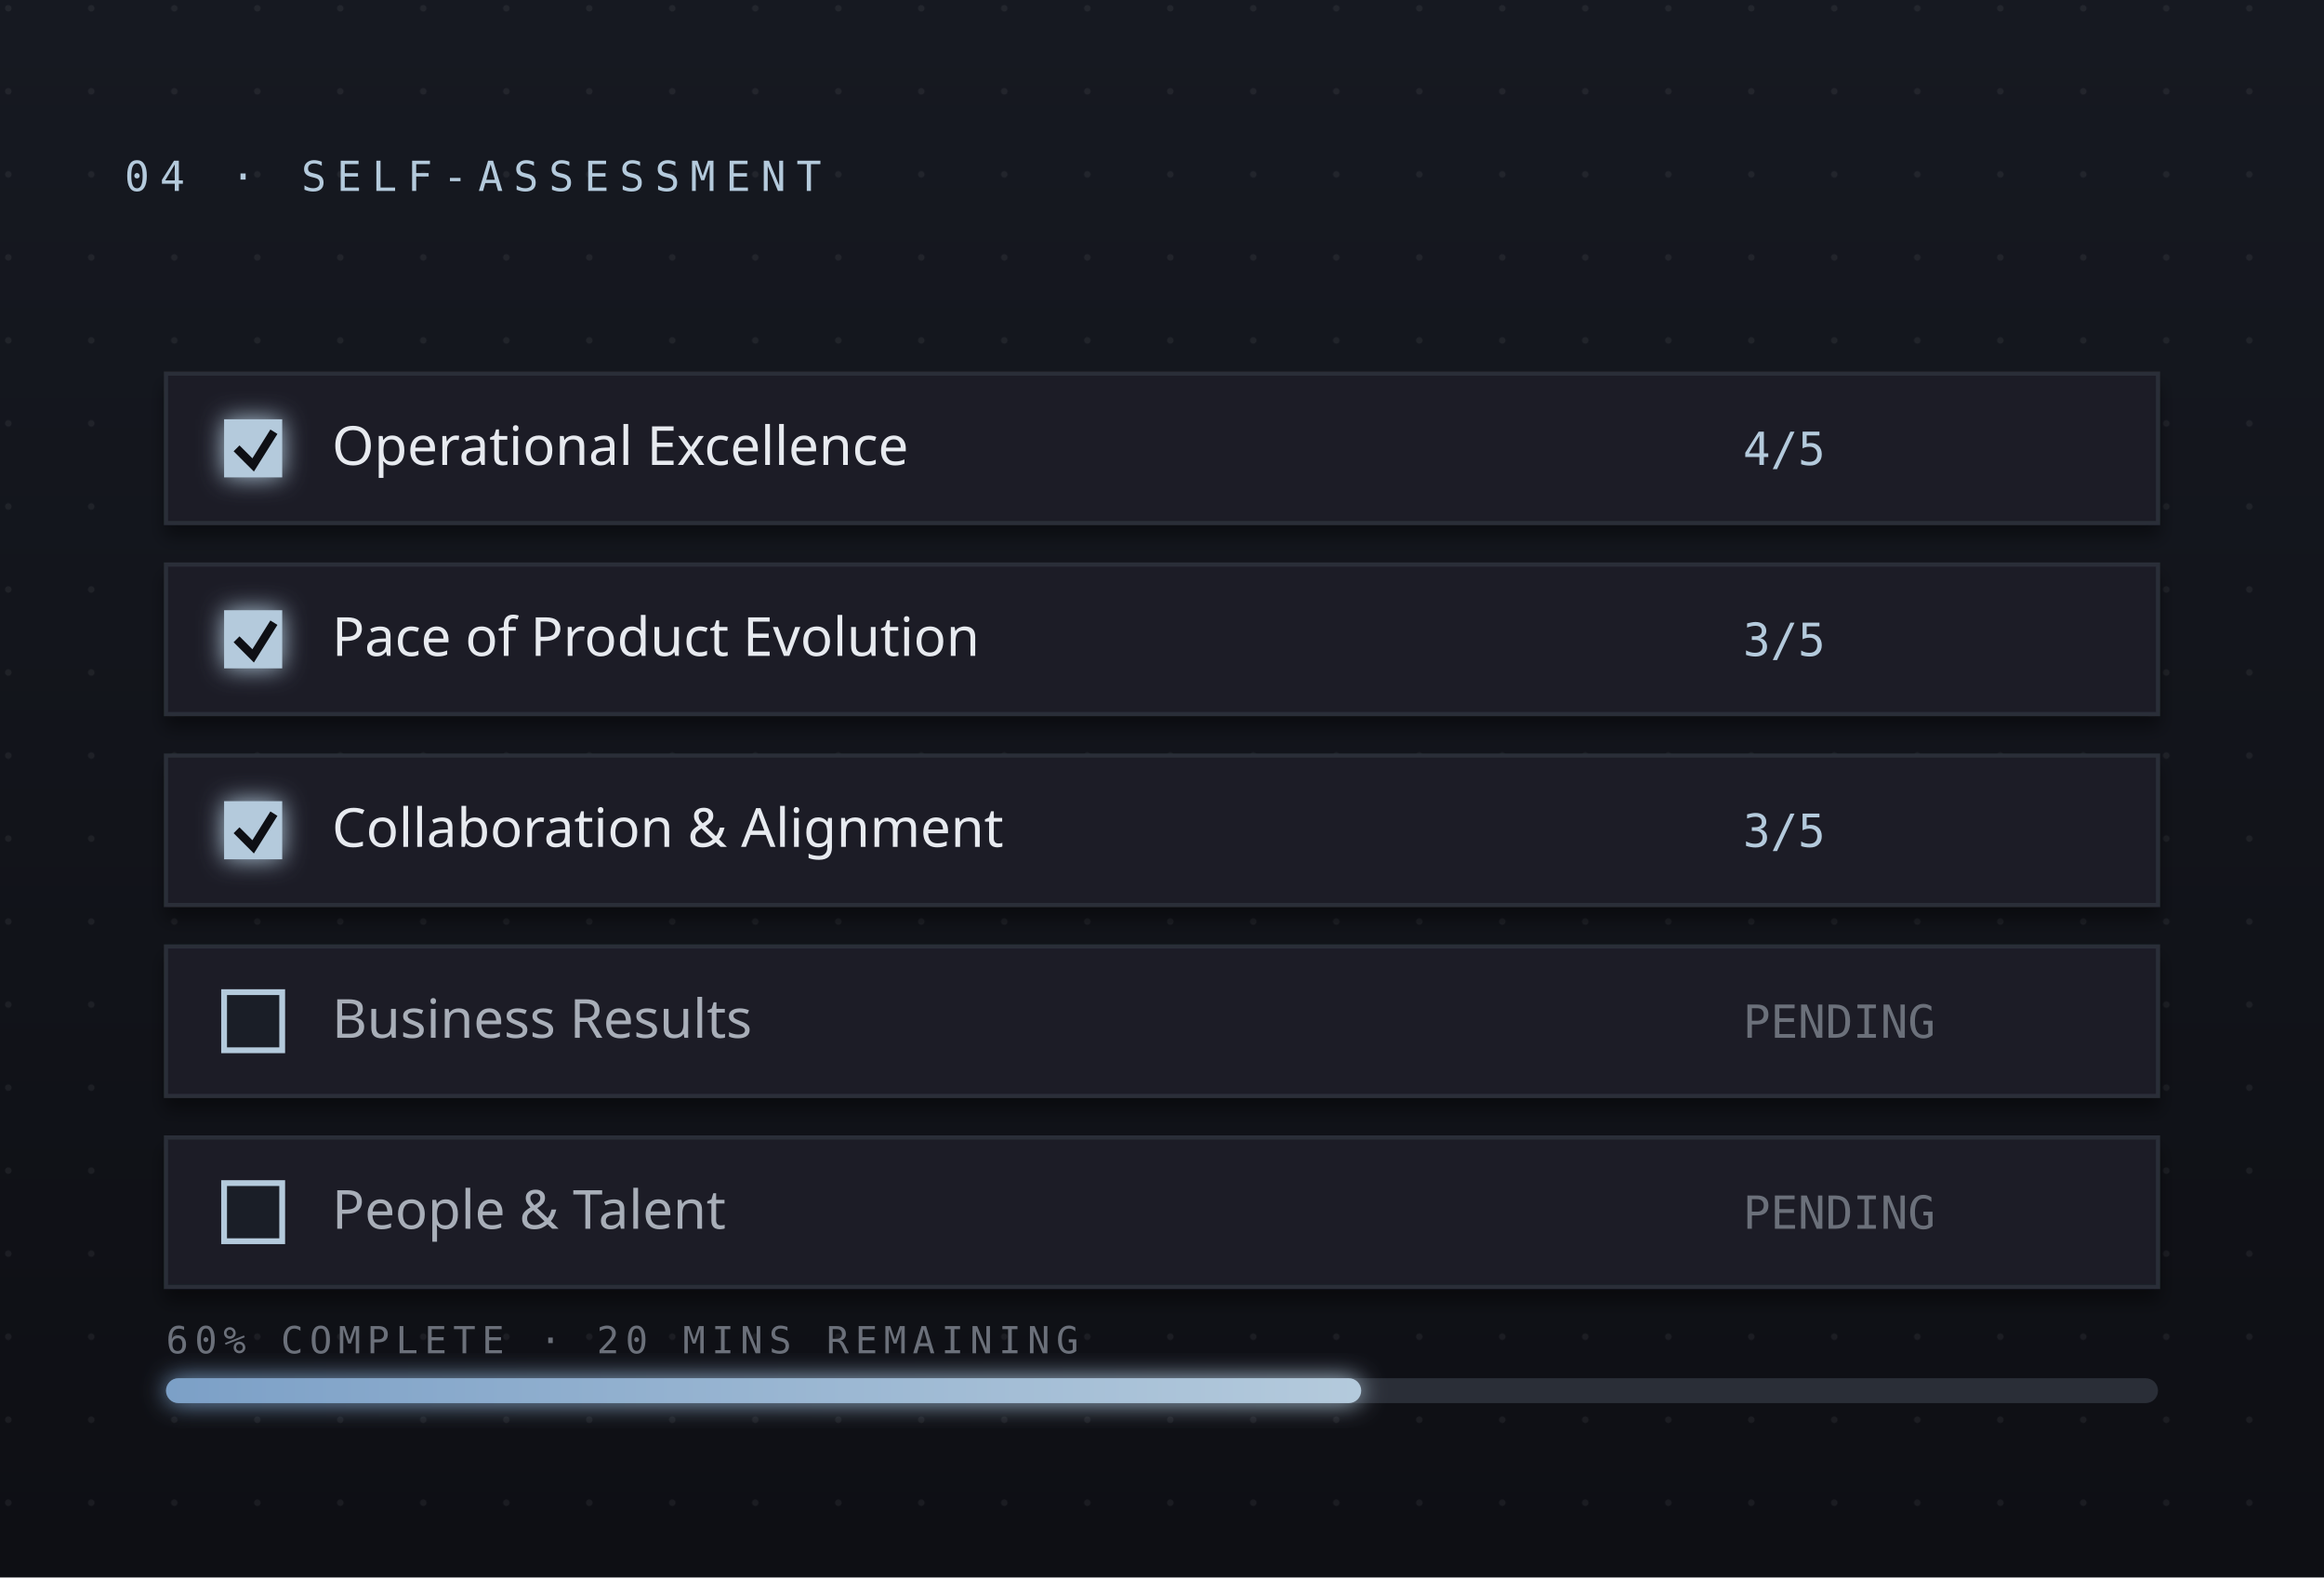
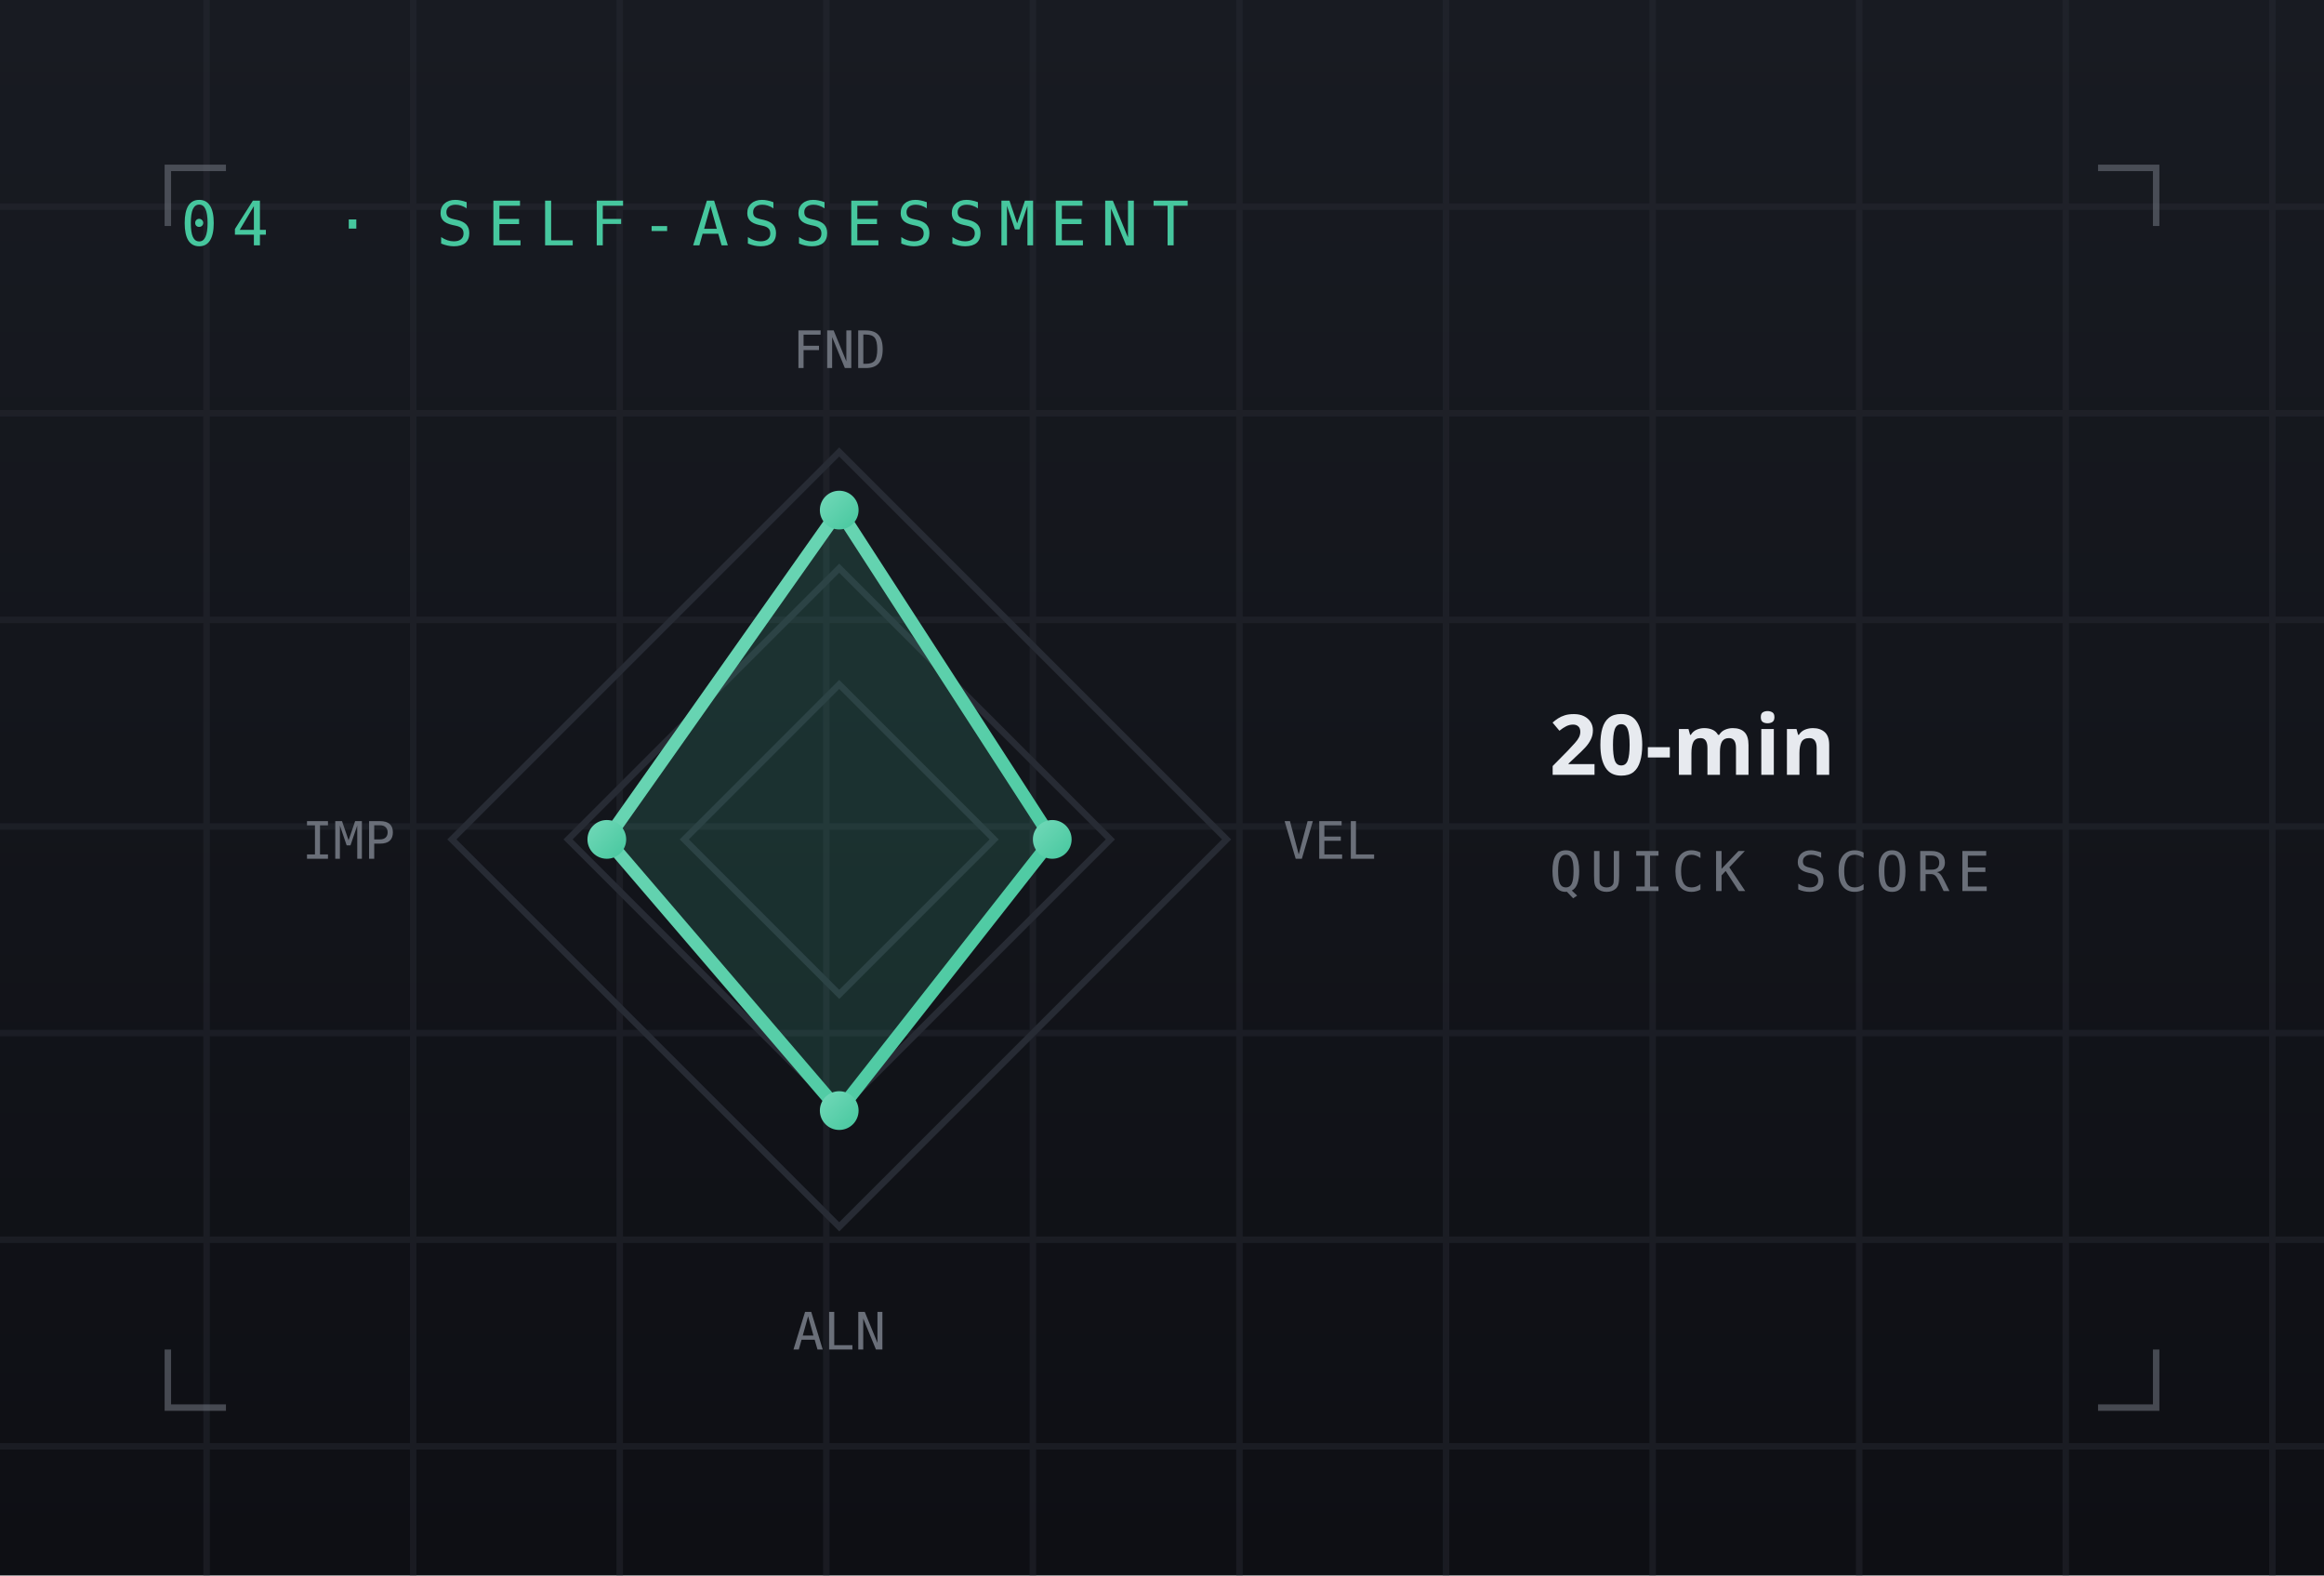
- <svg xmlns="http://www.w3.org/2000/svg" viewBox="0 0 560 380" font-family="Manrope,sans-serif">
+ <svg xmlns="http://www.w3.org/2000/svg" viewBox="0 0 360 244" font-family="'Manrope','Segoe UI',system-ui,sans-serif">
  <defs>
-     <linearGradient id="bg" x1="0%" y1="0%" x2="0%" y2="100%">
-       <stop offset="0%" stop-color="#161921" />
-       <stop offset="100%" stop-color="#0E0F14" />
+     <linearGradient id="pg" x1="0" y1="0" x2="0" y2="1">
+       <stop offset="0" stop-color="#181B22" />
+       <stop offset="1" stop-color="#0E0F14" />
    </linearGradient>
-     <linearGradient id="bgDark" x1="0%" y1="0%" x2="0%" y2="100%">
-       <stop offset="0%" stop-color="#0a0b0f" />
-       <stop offset="100%" stop-color="#0E0F14" />
+     <linearGradient id="acc" x1="0" y1="0" x2="1" y2="1">
+       <stop offset="0" stop-color="#73D9B9" />
+       <stop offset="1" stop-color="#46C79E" />
    </linearGradient>
-     <linearGradient id="node" x1="0%" y1="0%" x2="100%" y2="100%">
-       <stop offset="0%" stop-color="#B4CADC" />
-       <stop offset="100%" stop-color="#7CA0C7" />
-     </linearGradient>
-     <linearGradient id="nodeDark" x1="0%" y1="0%" x2="100%" y2="100%">
-       <stop offset="0%" stop-color="#7CA0C7" />
-       <stop offset="100%" stop-color="#3a546e" />
-     </linearGradient>
-     <linearGradient id="accentGrad" x1="0%" y1="0%" x2="100%" y2="0%">
-       <stop offset="0%" stop-color="#7CA0C7" />
-       <stop offset="100%" stop-color="#B4CADC" />
-     </linearGradient>
-     <linearGradient id="step1" x1="0%" y1="0%" x2="0%" y2="100%">
-       <stop offset="0%" stop-color="#1c2029" />
-       <stop offset="100%" stop-color="#171a22" />
-     </linearGradient>
-     <linearGradient id="step2" x1="0%" y1="0%" x2="0%" y2="100%">
-       <stop offset="0%" stop-color="#222632" />
-       <stop offset="100%" stop-color="#1c2029" />
-     </linearGradient>
-     <linearGradient id="step3" x1="0%" y1="0%" x2="0%" y2="100%">
-       <stop offset="0%" stop-color="#B4CADC" />
-       <stop offset="100%" stop-color="#7CA0C7" />
-     </linearGradient>
-     <radialGradient id="centerGlow" cx="50%" cy="50%" r="50%">
-       <stop offset="0%" stop-color="#7CA0C7" stop-opacity="0.4" />
-       <stop offset="100%" stop-color="#7CA0C7" stop-opacity="0" />
+     <radialGradient id="halo" cx="0.5" cy="0.5" r="0.5">
+       <stop offset="0" stop-color="#46C79E" stop-opacity="0.16" />
+       <stop offset="1" stop-color="#46C79E" stop-opacity="0" />
    </radialGradient>
-     <radialGradient id="softGlow" cx="50%" cy="50%" r="50%">
-       <stop offset="0%" stop-color="#B4CADC" stop-opacity="0.35" />
-       <stop offset="100%" stop-color="#B4CADC" stop-opacity="0" />
-     </radialGradient>
-     <filter id="dropShadow" x="-50%" y="-50%" width="200%" height="200%">
-       <feGaussianBlur in="SourceAlpha" stdDeviation="4" />
-       <feOffset dx="0" dy="6" />
+     <filter id="sh" x="-30%" y="-30%" width="160%" height="160%">
+       <feGaussianBlur in="SourceAlpha" stdDeviation="5" />
+       <feOffset dy="7" />
      <feComponentTransfer>
-         <feFuncA type="linear" slope="0.5" />
+         <feFuncA type="linear" slope="0.10" />
      </feComponentTransfer>
      <feMerge>
        <feMergeNode />
        <feMergeNode in="SourceGraphic" />
      </feMerge>
    </filter>
-     <filter id="softShadow" x="-50%" y="-50%" width="200%" height="200%">
-       <feGaussianBlur in="SourceAlpha" stdDeviation="2" />
-       <feOffset dx="0" dy="3" />
-       <feComponentTransfer>
-         <feFuncA type="linear" slope="0.4" />
-       </feComponentTransfer>
-       <feMerge>
-         <feMergeNode />
-         <feMergeNode in="SourceGraphic" />
-       </feMerge>
-     </filter>
-     <filter id="glow" x="-100%" y="-100%" width="300%" height="300%">
-       <feGaussianBlur stdDeviation="3" />
-       <feMerge>
-         <feMergeNode />
-         <feMergeNode in="SourceGraphic" />
-       </feMerge>
-     </filter>
-     <pattern id="dotgrid" x="0" y="0" width="20" height="20" patternUnits="userSpaceOnUse">
-       <circle cx="2" cy="2" r="0.8" fill="#E7EAEF" opacity="0.06" />
-     </pattern>
  </defs>
-   <rect width="560" height="380" fill="url(#bg)" />
-   <rect width="560" height="380" fill="url(#dotgrid)" />
-   <text x="30" y="46" font-size="10" letter-spacing="2.5" fill="#B4CADC" font-family="JetBrains Mono,monospace">04 · SELF-ASSESSMENT</text>
-   <g transform="translate(40,90)" font-family="Manrope,sans-serif" font-size="13" fill="#E7EAEF">
-     <rect x="0" y="0" width="480" height="36" fill="#1A1E27" stroke="#2A2E37" filter="url(#softShadow)" />
-     <rect x="14" y="11" width="14" height="14" fill="#B4CADC" filter="url(#glow)" />
-     <path d="M17 18 L21 22 L26 14" fill="none" stroke="#0E0F14" stroke-width="2" />
-     <text x="40" y="22">Operational Excellence</text>
-     <text x="380" y="22" font-family="JetBrains Mono,monospace" font-size="11" fill="#B4CADC">4/5</text>
-     <rect x="0" y="46" width="480" height="36" fill="#1A1E27" stroke="#2A2E37" filter="url(#softShadow)" />
-     <rect x="14" y="57" width="14" height="14" fill="#B4CADC" filter="url(#glow)" />
-     <path d="M17 64 L21 68 L26 60" fill="none" stroke="#0E0F14" stroke-width="2" />
-     <text x="40" y="68">Pace of Product Evolution</text>
-     <text x="380" y="68" font-family="JetBrains Mono,monospace" font-size="11" fill="#B4CADC">3/5</text>
-     <rect x="0" y="92" width="480" height="36" fill="#1A1E27" stroke="#2A2E37" filter="url(#softShadow)" />
-     <rect x="14" y="103" width="14" height="14" fill="#B4CADC" filter="url(#glow)" />
-     <path d="M17 110 L21 114 L26 106" fill="none" stroke="#0E0F14" stroke-width="2" />
-     <text x="40" y="114">Collaboration &amp; Alignment</text>
-     <text x="380" y="114" font-family="JetBrains Mono,monospace" font-size="11" fill="#B4CADC">3/5</text>
-     <rect x="0" y="138" width="480" height="36" fill="#1A1E27" stroke="#2A2E37" filter="url(#softShadow)" />
-     <rect x="14" y="149" width="14" height="14" fill="#1A1E27" stroke="#B4CADC" stroke-width="1.4" />
-     <text x="40" y="160" fill="#A8AEB8">Business Results</text>
-     <text x="380" y="160" font-family="JetBrains Mono,monospace" font-size="11" fill="#6B707A">PENDING</text>
-     <rect x="0" y="184" width="480" height="36" fill="#1A1E27" stroke="#2A2E37" filter="url(#softShadow)" />
-     <rect x="14" y="195" width="14" height="14" fill="#1A1E27" stroke="#B4CADC" stroke-width="1.4" />
-     <text x="40" y="206" fill="#A8AEB8">People &amp; Talent</text>
-     <text x="380" y="206" font-family="JetBrains Mono,monospace" font-size="11" fill="#6B707A">PENDING</text>
+   <rect width="360" height="244" fill="url(#pg)" />
+   <g stroke="#272B34" stroke-width="1" opacity="0.45">
+     <line x1="32" y1="0" x2="32" y2="244" />
+     <line x1="64" y1="0" x2="64" y2="244" />
+     <line x1="96" y1="0" x2="96" y2="244" />
+     <line x1="128" y1="0" x2="128" y2="244" />
+     <line x1="160" y1="0" x2="160" y2="244" />
+     <line x1="192" y1="0" x2="192" y2="244" />
+     <line x1="224" y1="0" x2="224" y2="244" />
+     <line x1="256" y1="0" x2="256" y2="244" />
+     <line x1="288" y1="0" x2="288" y2="244" />
+     <line x1="320" y1="0" x2="320" y2="244" />
+     <line x1="352" y1="0" x2="352" y2="244" />
+     <line x1="0" y1="32" x2="360" y2="32" />
+     <line x1="0" y1="64" x2="360" y2="64" />
+     <line x1="0" y1="96" x2="360" y2="96" />
+     <line x1="0" y1="128" x2="360" y2="128" />
+     <line x1="0" y1="160" x2="360" y2="160" />
+     <line x1="0" y1="192" x2="360" y2="192" />
+     <line x1="0" y1="224" x2="360" y2="224" />
  </g>
-   <g transform="translate(40,332)">
-     <rect x="0" y="0" width="480" height="6" fill="#2A2E37" rx="3" />
-     <rect x="0" y="0" width="288" height="6" fill="url(#accentGrad)" rx="3" filter="url(#glow)" />
-     <text x="0" y="-6" font-family="JetBrains Mono,monospace" font-size="9" letter-spacing="1.5" fill="#6B707A">60% COMPLETE · 20 MINS REMAINING</text>
+   <g stroke="#6A6F79" stroke-width="1" opacity="0.6" fill="none">
+     <path d="M26 35 V26 H35" />
+     <path d="M325 26 H334 V35" />
+     <path d="M26 209 V218 H35" />
+     <path d="M334 209 V218 H325" />
  </g>
+   <text x="28" y="38" font-family="'JetBrains Mono','SFMono-Regular',ui-monospace,monospace" font-size="9.5" letter-spacing="2.2" fill="#46C79E">04 · SELF-ASSESSMENT</text>
+   <polygon points="130.0,106.0 154.0,130.0 130.0,154.0 106.0,130.0" fill="none" stroke="#272B34" stroke-width="1" />
+   <polygon points="130.0,88.0 172.0,130.0 130.0,172.0 88.0,130.0" fill="none" stroke="#272B34" stroke-width="1" />
+   <polygon points="130.0,70.0 190.0,130.0 130.0,190.0 70.0,130.0" fill="none" stroke="#272B34" stroke-width="1" />
+   <polygon points="130.0,79.0 163.0,130.0 130.0,172.0 94.0,130.0" fill="rgba(70,199,158,0.16)" stroke="url(#acc)" stroke-width="2" />
+   <circle cx="130.0" cy="79.0" r="3" fill="url(#acc)" />
+   <text x="130" y="57" text-anchor="middle" font-family="'JetBrains Mono','SFMono-Regular',ui-monospace,monospace" font-size="8" fill="#6A6F79">FND</text>
+   <circle cx="163.0" cy="130.0" r="3" fill="url(#acc)" />
+   <text x="206" y="133" text-anchor="middle" font-family="'JetBrains Mono','SFMono-Regular',ui-monospace,monospace" font-size="8" fill="#6A6F79">VEL</text>
+   <circle cx="130.0" cy="172.0" r="3" fill="url(#acc)" />
+   <text x="130" y="209" text-anchor="middle" font-family="'JetBrains Mono','SFMono-Regular',ui-monospace,monospace" font-size="8" fill="#6A6F79">ALN</text>
+   <circle cx="94.0" cy="130.0" r="3" fill="url(#acc)" />
+   <text x="54" y="133" text-anchor="middle" font-family="'JetBrains Mono','SFMono-Regular',ui-monospace,monospace" font-size="8" fill="#6A6F79">IMP</text>
+   <text x="240" y="120" font-family="'Manrope','Segoe UI',system-ui,sans-serif" font-size="13" font-weight="600" fill="#E7EAEF">20-min</text>
+   <text x="240" y="138" font-family="'JetBrains Mono','SFMono-Regular',ui-monospace,monospace" font-size="8.5" letter-spacing="1.2" fill="#6A6F79">QUICK SCORE</text>
</svg>
